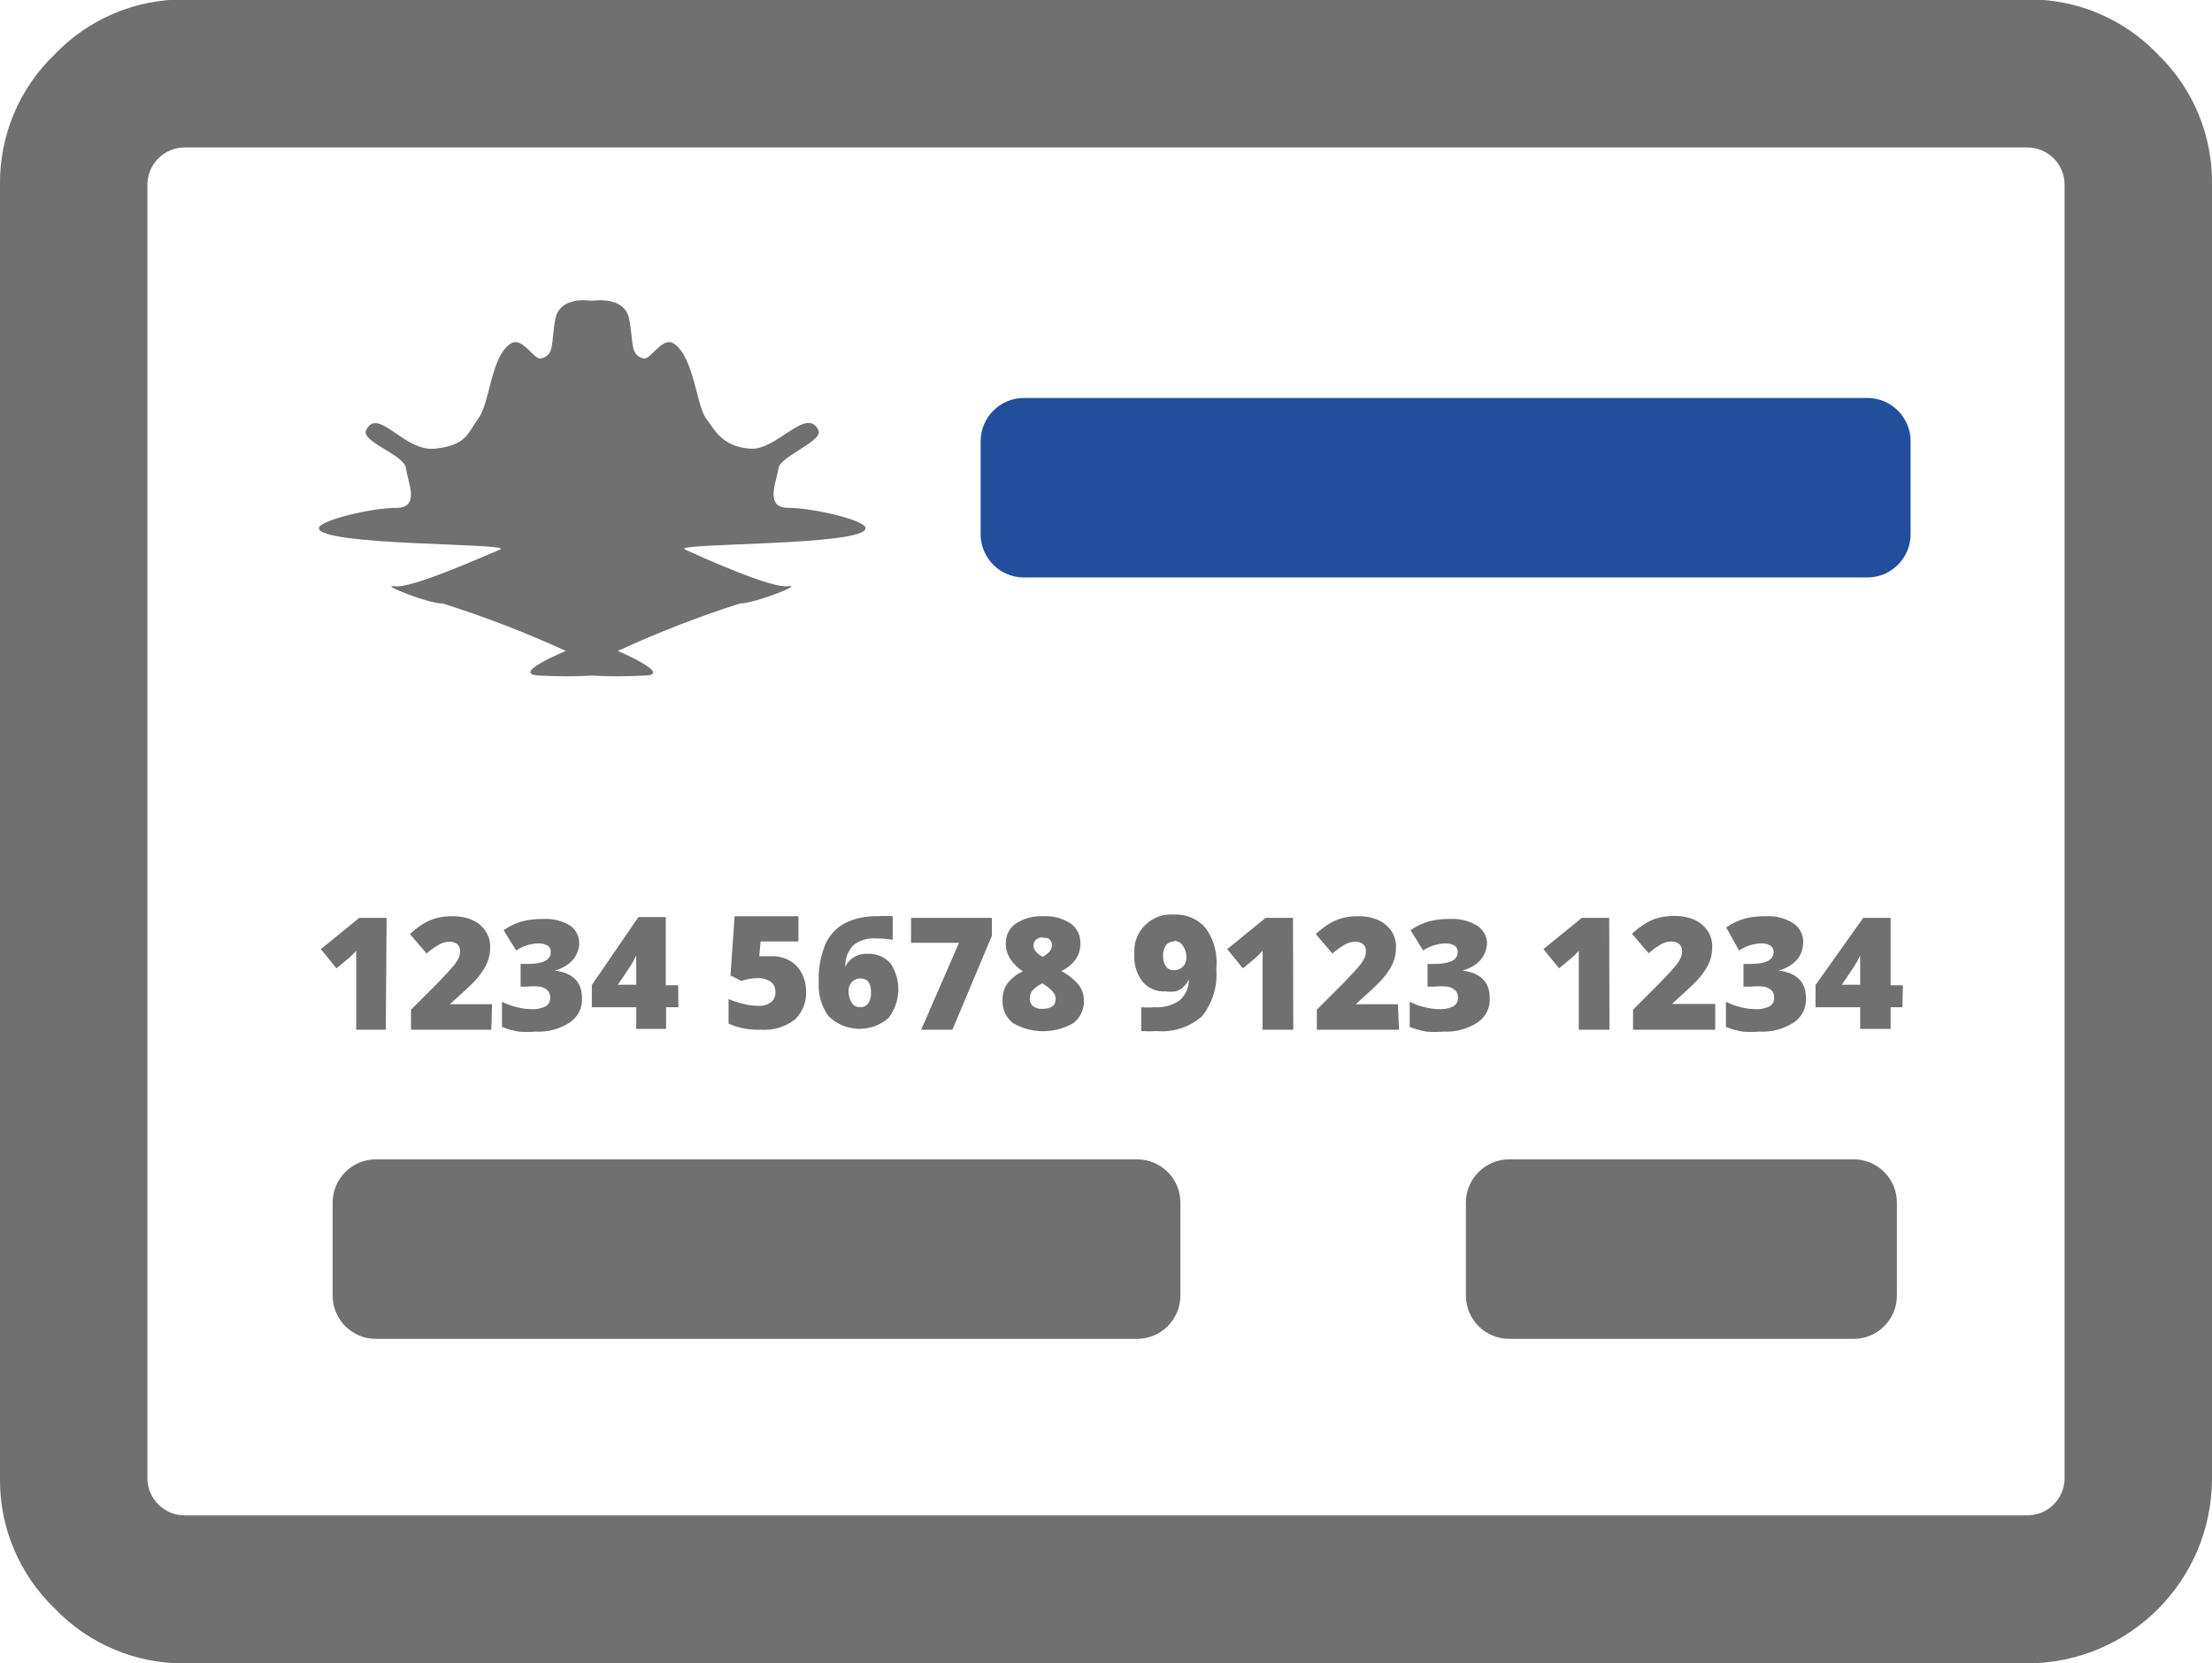
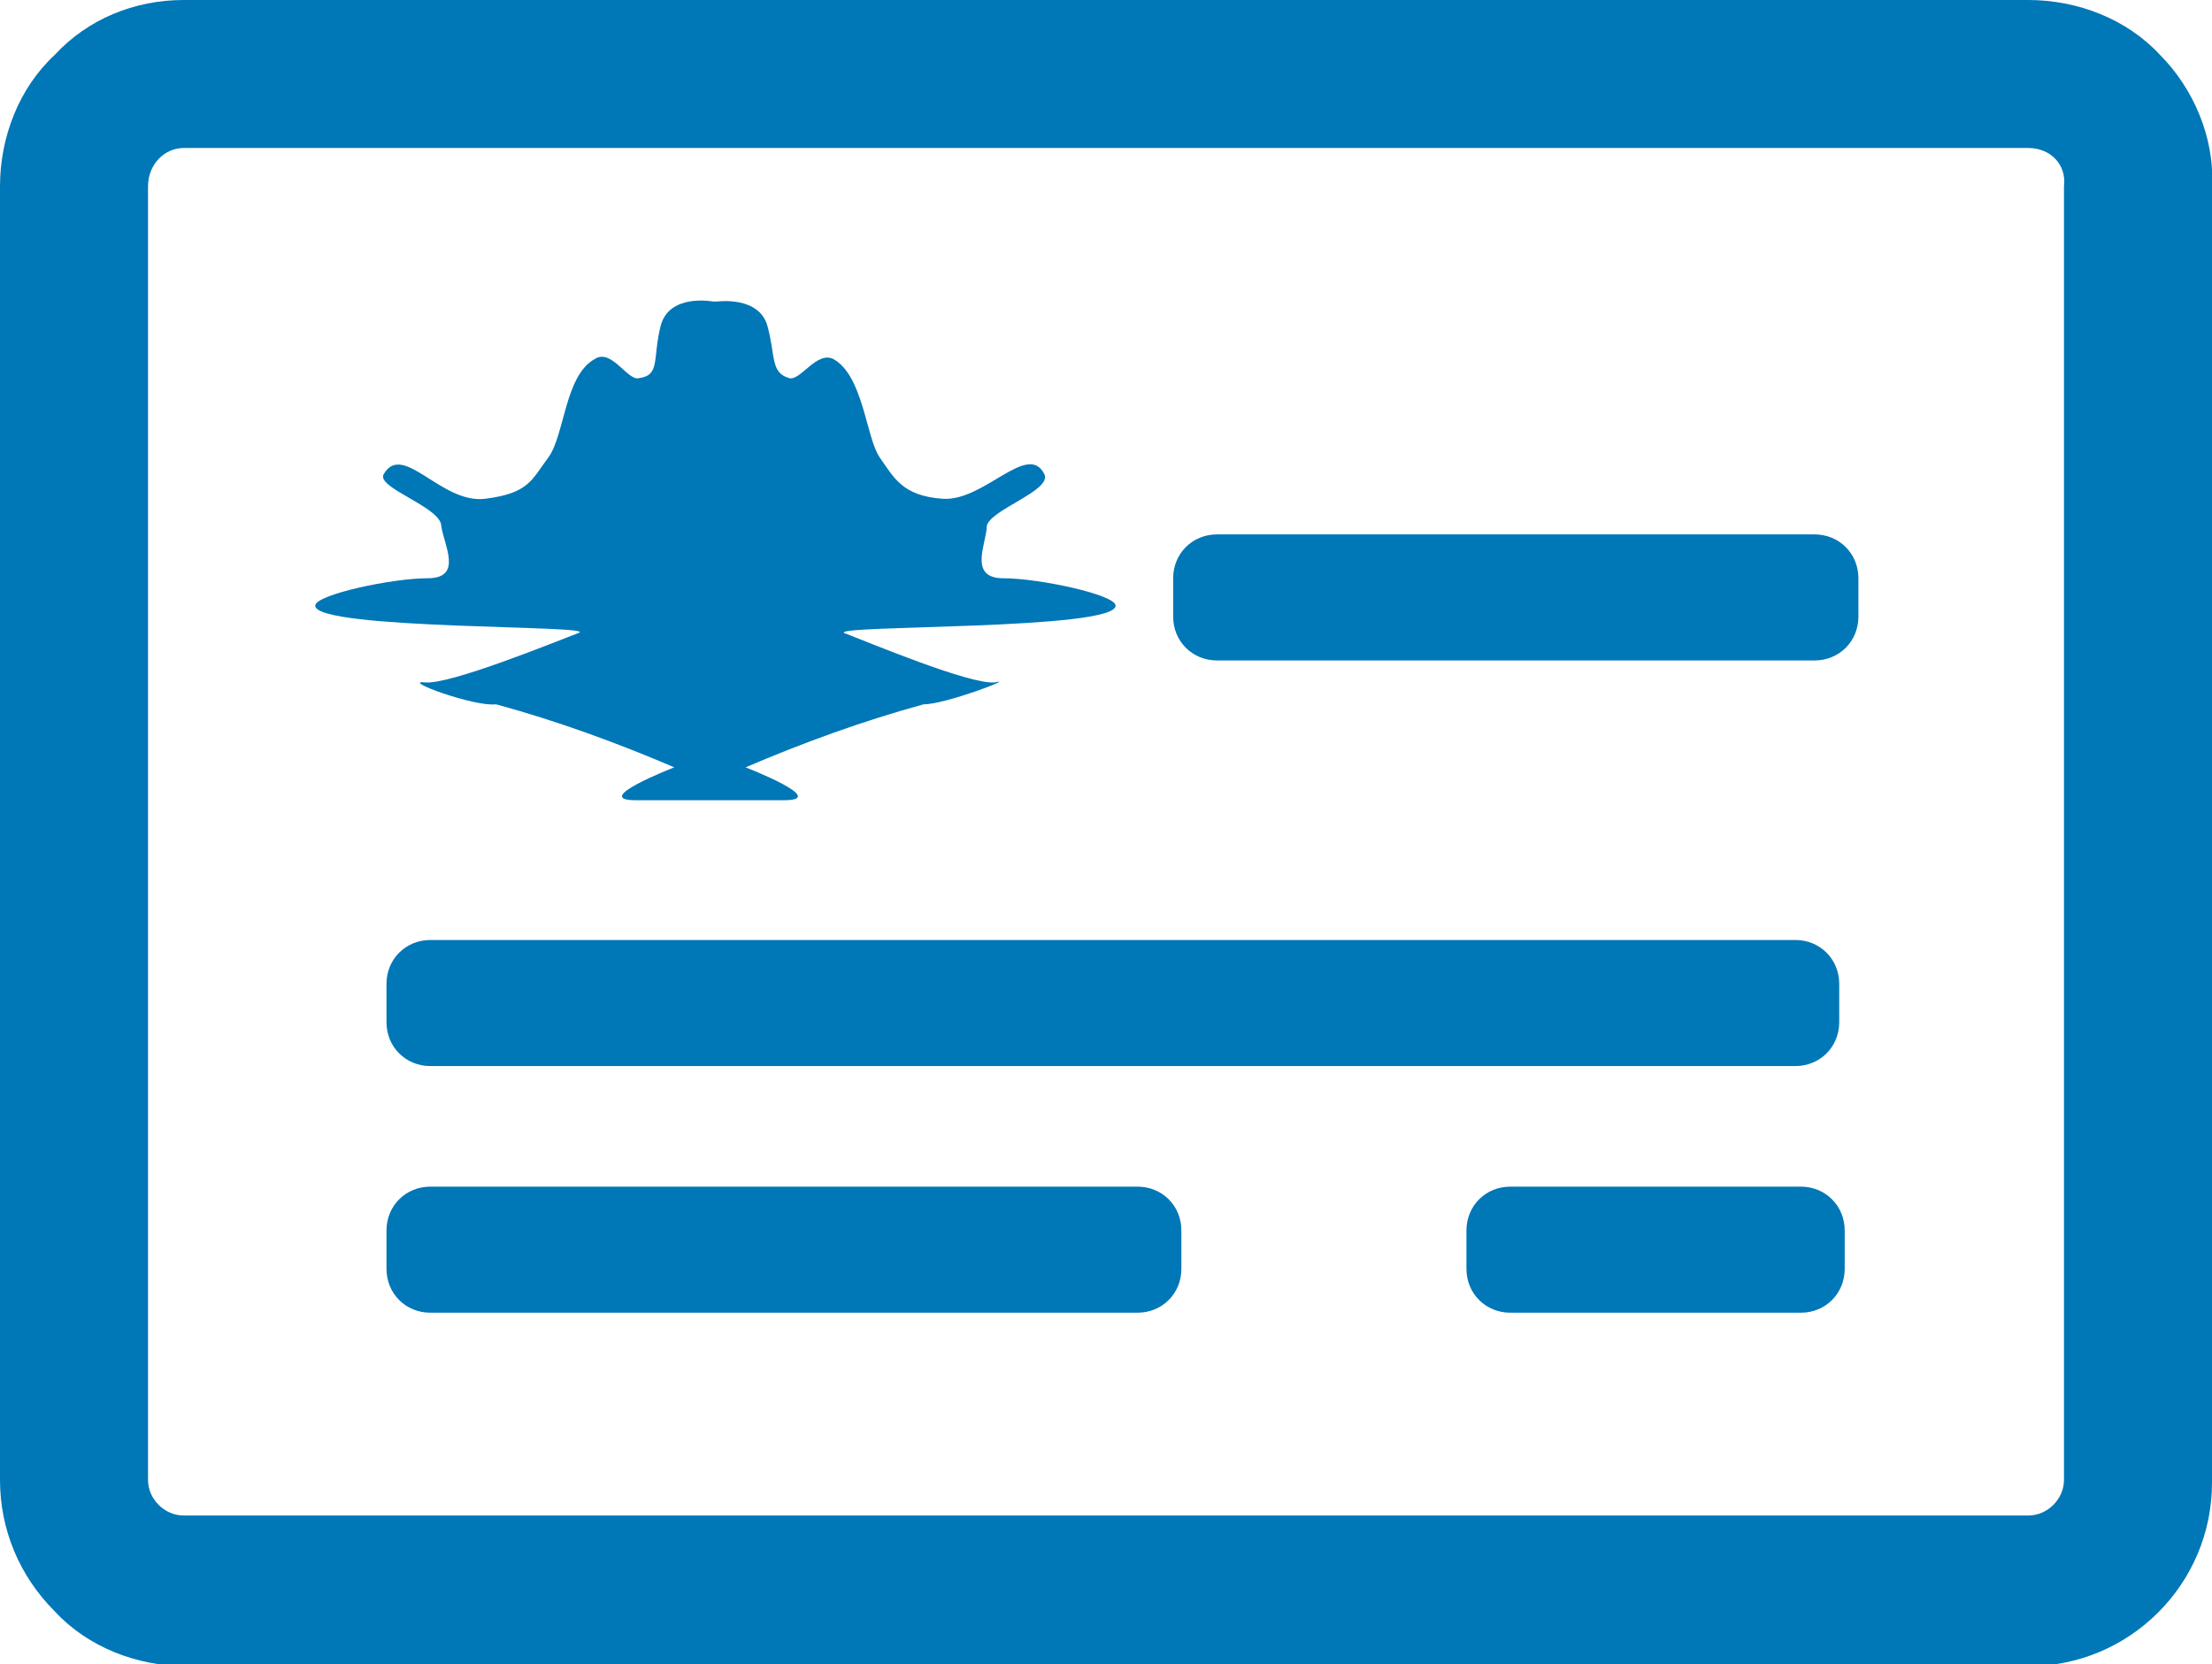
- <svg xmlns="http://www.w3.org/2000/svg" id="Layer_1" data-name="Layer 1" viewBox="0 0 80.73 60.67">
-   <defs>
-     <style>.cls-1{fill:#224f9c;}.cls-2{fill:#707070;}</style>
-   </defs>
-   <rect class="cls-1" x="35.79" y="14.52" width="33.94" height="6.55" rx="1.58" ry="1.58" />
-   <rect class="cls-2" x="12.14" y="42.3" width="30.94" height="6.55" rx="1.58" ry="1.58" />
-   <rect class="cls-2" x="53.5" y="42.3" width="15.73" height="6.55" rx="1.58" ry="1.58" />
-   <path class="cls-2" d="M78.75,6.23a6.47,6.47,0,0,0-4.75-2H6.73A6.48,6.48,0,0,0,2,6.23,6.48,6.48,0,0,0,0,11V58.19a6.48,6.48,0,0,0,2,4.75,6.48,6.48,0,0,0,4.75,2H74a6.75,6.75,0,0,0,6.73-6.73V11A6.48,6.48,0,0,0,78.75,6.23Zm-3.4,52A1.36,1.36,0,0,1,74,59.54H6.73a1.36,1.36,0,0,1-1.35-1.35V11A1.36,1.36,0,0,1,6.73,9.63H74A1.36,1.36,0,0,1,75.35,11Z" transform="translate(0 -4.25)" />
-   <path class="cls-2" d="M31.59,23.52c0-.29-1.92-.74-2.82-.74s-.41-1-.36-1.44,1.65-1,1.46-1.39c-.43-.9-1.52.76-2.51.67s-1.25-.63-1.6-1.12-.44-2.25-1.18-2.72c-.41-.26-.84.61-1.09.55-.51-.12-.36-.61-.53-1.45s-1.29-.66-1.29-.66h-.11s-1.12-.19-1.29.66,0,1.33-.53,1.45c-.25.06-.68-.81-1.09-.55-.74.46-.75,2.11-1.18,2.72s-.47,1-1.6,1.12-2.08-1.56-2.51-.67c-.2.41,1.41.9,1.46,1.39s.54,1.44-.36,1.44-2.82.46-2.82.74c0,.66,7.19.54,6.61.78S15,25.74,14.4,25.64s1.23.64,1.76.63A38.45,38.45,0,0,1,20.65,28s-2.12.87-.93.9a17.31,17.31,0,0,0,1.88,0,17.31,17.31,0,0,0,1.88,0c1.18,0-.93-.9-.93-.9A38.45,38.45,0,0,1,27,26.27c.53,0,2.37-.72,1.76-.63S25.55,24.55,25,24.3,31.6,24.18,31.59,23.52Z" transform="translate(0 -4.25)" />
-   <path class="cls-2" d="M14.08,41.82H13V39.66q0-.39,0-.72a2.39,2.39,0,0,1-.26.26l-.46.38-.57-.7,1.4-1.14h1Z" transform="translate(0 -4.25)" />
-   <path class="cls-2" d="M17.93,41.82H15v-.73l1-1q.43-.45.56-.61a1.36,1.36,0,0,0,.18-.28.6.6,0,0,0,.05-.25.32.32,0,0,0-.1-.25.42.42,0,0,0-.29-.09.8.8,0,0,0-.39.11,2.83,2.83,0,0,0-.44.32l-.61-.71a3.21,3.21,0,0,1,.53-.4,1.85,1.85,0,0,1,.47-.19,2.3,2.3,0,0,1,.57-.06,1.71,1.71,0,0,1,.71.14,1.12,1.12,0,0,1,.48.4,1,1,0,0,1,.17.58,1.6,1.6,0,0,1-.06.44,1.58,1.58,0,0,1-.19.4,2.78,2.78,0,0,1-.33.42q-.21.22-.89.83v0h1.54Z" transform="translate(0 -4.25)" />
-   <path class="cls-2" d="M21.14,38.62a1,1,0,0,1-.23.65,1.33,1.33,0,0,1-.67.39v0q1,.13,1,1a1,1,0,0,1-.45.9,2.1,2.1,0,0,1-1.25.33,3.68,3.68,0,0,1-.61,0,3.2,3.2,0,0,1-.61-.17v-.92a2.37,2.37,0,0,0,.55.2,2.2,2.2,0,0,0,.51.07,1.05,1.05,0,0,0,.53-.1.35.35,0,0,0,.17-.32.36.36,0,0,0-.09-.26.56.56,0,0,0-.28-.14,2.17,2.17,0,0,0-.5,0H19v-.83h.26q.84,0,.84-.43a.26.26,0,0,0-.12-.24.62.62,0,0,0-.33-.08,1.53,1.53,0,0,0-.81.26l-.46-.74a2.23,2.23,0,0,1,.66-.32,2.9,2.9,0,0,1,.78-.09,1.71,1.71,0,0,1,1,.25A.8.8,0,0,1,21.14,38.62Z" transform="translate(0 -4.25)" />
-   <path class="cls-2" d="M24.76,41h-.45v.79H23.22V41H21.6v-.81l1.7-2.48h1V40.2h.45Zm-1.54-.82v-.47c0-.09,0-.21,0-.36a2.27,2.27,0,0,1,0-.24h0a3,3,0,0,1-.22.4l-.45.67Z" transform="translate(0 -4.25)" />
-   <path class="cls-2" d="M28.19,39.14a1.24,1.24,0,0,1,.63.16,1.12,1.12,0,0,1,.44.46,1.46,1.46,0,0,1,.16.69,1.33,1.33,0,0,1-.41,1,1.83,1.83,0,0,1-1.25.37,2.67,2.67,0,0,1-1.17-.22v-.9a2.92,2.92,0,0,0,.55.18,2.32,2.32,0,0,0,.53.07.75.75,0,0,0,.47-.13.46.46,0,0,0,.16-.38.44.44,0,0,0-.17-.37.82.82,0,0,0-.51-.13,1.83,1.83,0,0,0-.56.1l-.4-.2.15-2.16h2.33v.92H27.76l-.05.54.31,0Z" transform="translate(0 -4.25)" />
-   <path class="cls-2" d="M29.88,40.09a3.33,3.33,0,0,1,.24-1.38,1.62,1.62,0,0,1,.72-.78A2.49,2.49,0,0,1,32,37.68a4.18,4.18,0,0,1,.58,0v.86a3.25,3.25,0,0,0-.61-.05,1.2,1.2,0,0,0-.82.24,1.09,1.09,0,0,0-.3.79h0a.85.85,0,0,1,.81-.47,1.05,1.05,0,0,1,.84.35,1.7,1.7,0,0,1-.08,2,1.62,1.62,0,0,1-2.19-.08A1.94,1.94,0,0,1,29.88,40.09Zm1.51.91a.35.35,0,0,0,.29-.13.66.66,0,0,0,.11-.42q0-.5-.39-.5a.4.4,0,0,0-.31.13.44.44,0,0,0-.12.31.77.77,0,0,0,.11.44A.35.35,0,0,0,31.39,41Z" transform="translate(0 -4.25)" />
-   <path class="cls-2" d="M33.62,41.82,35,38.65H33.25v-.91H36.2v.65l-1.44,3.43Z" transform="translate(0 -4.25)" />
-   <path class="cls-2" d="M38.07,37.68a1.69,1.69,0,0,1,1,.26.86.86,0,0,1,.36.74,1,1,0,0,1-.17.57,1.36,1.36,0,0,1-.53.43,2,2,0,0,1,.64.51.93.93,0,0,1,.19.55,1,1,0,0,1-.39.84,2.2,2.2,0,0,1-2.2,0,1,1,0,0,1-.38-.84,1,1,0,0,1,.17-.6,1.49,1.49,0,0,1,.57-.45,1.52,1.52,0,0,1-.47-.47,1,1,0,0,1-.15-.55.85.85,0,0,1,.37-.73A1.71,1.71,0,0,1,38.07,37.68Zm-.49,3a.35.35,0,0,0,.12.28.51.51,0,0,0,.34.1q.49,0,.49-.36a.43.43,0,0,0-.11-.27,1.48,1.48,0,0,0-.38-.3,1.13,1.13,0,0,0-.36.26A.43.43,0,0,0,37.59,40.7Zm.48-2.23a.36.36,0,0,0-.24.08.27.27,0,0,0-.1.21q0,.24.33.42a.94.94,0,0,0,.27-.21.34.34,0,0,0,.07-.22.27.27,0,0,0-.1-.22A.36.36,0,0,0,38.07,38.47Z" transform="translate(0 -4.25)" />
-   <path class="cls-2" d="M44.39,39.6a2.44,2.44,0,0,1-.52,1.73,2.21,2.21,0,0,1-1.65.54,4.34,4.34,0,0,1-.57,0V41a2.62,2.62,0,0,0,.48,0,1.48,1.48,0,0,0,.91-.24,1,1,0,0,0,.35-.77h0a1,1,0,0,1-.22.29.73.73,0,0,1-.26.14,1.31,1.31,0,0,1-.38,0,1,1,0,0,1-.83-.35,1.47,1.47,0,0,1-.3-1,1.34,1.34,0,0,1,1.45-1.45,1.42,1.42,0,0,1,1.16.5A2.16,2.16,0,0,1,44.39,39.6Zm-1.54-1a.37.37,0,0,0-.29.13.63.63,0,0,0-.11.42.61.61,0,0,0,.1.36.34.34,0,0,0,.3.14.44.44,0,0,0,.32-.13.43.43,0,0,0,.13-.32.74.74,0,0,0-.12-.43A.37.37,0,0,0,42.85,38.58Z" transform="translate(0 -4.25)" />
-   <path class="cls-2" d="M47.2,41.82H46.08V39.66q0-.39,0-.72a2.39,2.39,0,0,1-.26.26l-.46.38-.57-.7,1.4-1.14h1Z" transform="translate(0 -4.25)" />
-   <path class="cls-2" d="M51.06,41.82h-3v-.73l1-1q.43-.45.56-.61a1.36,1.36,0,0,0,.18-.28.6.6,0,0,0,.05-.25.32.32,0,0,0-.1-.25.42.42,0,0,0-.29-.09.8.8,0,0,0-.39.11,2.83,2.83,0,0,0-.44.32l-.61-.71a3.21,3.21,0,0,1,.53-.4,1.85,1.85,0,0,1,.47-.19,2.3,2.3,0,0,1,.57-.06,1.71,1.71,0,0,1,.71.14,1.12,1.12,0,0,1,.48.4,1,1,0,0,1,.17.58,1.6,1.6,0,0,1-.06.44,1.58,1.58,0,0,1-.19.4,2.78,2.78,0,0,1-.33.42q-.21.22-.89.83v0h1.54Z" transform="translate(0 -4.25)" />
-   <path class="cls-2" d="M54.27,38.62a1,1,0,0,1-.23.65,1.33,1.33,0,0,1-.67.39v0q1,.13,1,1a1,1,0,0,1-.45.9,2.1,2.1,0,0,1-1.25.33,3.68,3.68,0,0,1-.61,0,3.2,3.2,0,0,1-.61-.17v-.92a2.37,2.37,0,0,0,.55.2,2.2,2.2,0,0,0,.51.07,1.05,1.05,0,0,0,.53-.1.35.35,0,0,0,.17-.32.36.36,0,0,0-.09-.26.56.56,0,0,0-.28-.14,2.17,2.17,0,0,0-.5,0H52.1v-.83h.26q.84,0,.84-.43a.26.26,0,0,0-.12-.24.62.62,0,0,0-.33-.08,1.53,1.53,0,0,0-.81.26l-.46-.74a2.23,2.23,0,0,1,.66-.32,2.9,2.9,0,0,1,.78-.09,1.71,1.71,0,0,1,1,.25A.8.8,0,0,1,54.27,38.62Z" transform="translate(0 -4.25)" />
-   <path class="cls-2" d="M58.74,41.82H57.62V39.66q0-.39,0-.72a2.39,2.39,0,0,1-.26.26l-.46.38-.57-.7,1.4-1.14h1Z" transform="translate(0 -4.25)" />
-   <path class="cls-2" d="M62.6,41.82h-3v-.73l1-1q.43-.45.56-.61a1.36,1.36,0,0,0,.18-.28.6.6,0,0,0,.05-.25.32.32,0,0,0-.1-.25A.42.42,0,0,0,61,38.6a.8.8,0,0,0-.39.11,2.83,2.83,0,0,0-.44.32l-.61-.71a3.21,3.21,0,0,1,.53-.4,1.85,1.85,0,0,1,.47-.19,2.3,2.3,0,0,1,.57-.06,1.71,1.71,0,0,1,.71.14,1.12,1.12,0,0,1,.48.4,1,1,0,0,1,.17.58,1.6,1.6,0,0,1-.06.44,1.58,1.58,0,0,1-.19.4,2.78,2.78,0,0,1-.33.42q-.21.22-.89.83v0H62.6Z" transform="translate(0 -4.25)" />
-   <path class="cls-2" d="M65.81,38.62a1,1,0,0,1-.23.65,1.33,1.33,0,0,1-.67.39v0q1,.13,1,1a1,1,0,0,1-.45.9,2.1,2.1,0,0,1-1.25.33,3.68,3.68,0,0,1-.61,0,3.2,3.2,0,0,1-.61-.17v-.92a2.37,2.37,0,0,0,.55.2,2.2,2.2,0,0,0,.51.07,1.05,1.05,0,0,0,.53-.1.35.35,0,0,0,.17-.32.36.36,0,0,0-.09-.26.56.56,0,0,0-.28-.14,2.17,2.17,0,0,0-.5,0h-.25v-.83h.26q.84,0,.84-.43a.26.26,0,0,0-.12-.24.62.62,0,0,0-.33-.08,1.53,1.53,0,0,0-.81.26L63,38.09a2.23,2.23,0,0,1,.66-.32,2.9,2.9,0,0,1,.78-.09,1.71,1.71,0,0,1,1,.25A.8.8,0,0,1,65.81,38.62Z" transform="translate(0 -4.25)" />
-   <path class="cls-2" d="M69.43,41H69v.79H67.89V41H66.26v-.81L68,37.74h1V40.2h.45Zm-1.54-.82v-.47c0-.09,0-.21,0-.36a2.27,2.27,0,0,1,0-.24h0a3,3,0,0,1-.22.4l-.45.67Z" transform="translate(0 -4.25)" />
+ <svg xmlns="http://www.w3.org/2000/svg" version="1.1" id="Layer_1" x="0px" y="0px" viewBox="0 0 80.7 60.7" style="enable-background:new 0 0 80.7 60.7;" xml:space="preserve">
+   <style type="text/css">
+ 	.st0{fill:#0077B7;}
+ </style>
+   <path class="st0" d="M44.4,19.5h21.8c0.9,0,1.6,0.7,1.6,1.6v1.4c0,0.9-0.7,1.6-1.6,1.6H44.4c-0.9,0-1.6-0.7-1.6-1.6v-1.4  C42.8,20.2,43.5,19.5,44.4,19.5z" />
+   <path class="st0" d="M15.7,43.3h25.8c0.9,0,1.6,0.7,1.6,1.6v1.4c0,0.9-0.7,1.6-1.6,1.6H15.7c-0.9,0-1.6-0.7-1.6-1.6v-1.4  C14.1,44,14.8,43.3,15.7,43.3z" />
+   <path class="st0" d="M55.1,43.3h10.6c0.9,0,1.6,0.7,1.6,1.6v1.4c0,0.9-0.7,1.6-1.6,1.6H55.1c-0.9,0-1.6-0.7-1.6-1.6v-1.4  C53.5,44,54.2,43.3,55.1,43.3z" />
+   <path class="st0" d="M78.8,2c-1.2-1.3-3-2-4.8-2H6.7C4.9,0,3.2,0.7,2,2C0.7,3.2,0,5,0,6.8v47.2c0,1.8,0.7,3.5,2,4.8  c1.2,1.3,3,2,4.8,2H74c3.7,0,6.7-3,6.7-6.7V6.8C80.8,5,80,3.2,78.8,2z M75.3,54c0,0.7-0.6,1.3-1.3,1.3H6.7c-0.7,0-1.3-0.6-1.3-1.3  V6.8C5.4,6,6,5.4,6.7,5.4c0,0,0,0,0,0H74c0.8,0,1.4,0.6,1.3,1.4c0,0,0,0,0,0V54z" />
+   <path class="st0" d="M40.7,22.1c0-0.4-2.8-1-4.1-1S36,19.8,36,19.2c0.1-0.6,2.4-1.3,2.1-1.9c-0.6-1.2-2.2,1-3.7,0.9  s-1.8-0.8-2.3-1.5c-0.5-0.7-0.6-3-1.7-3.6c-0.6-0.3-1.2,0.8-1.6,0.7c-0.7-0.2-0.5-0.8-0.8-1.9S26.2,11,26.2,11h-0.2  c0,0-1.6-0.3-1.9,0.9s0,1.8-0.8,1.9c-0.4,0.1-1-1.1-1.6-0.7c-1.1,0.6-1.1,2.8-1.7,3.6c-0.6,0.8-0.7,1.3-2.3,1.5s-3-2.1-3.7-0.9  c-0.3,0.5,2.1,1.2,2.1,1.9c0.1,0.7,0.8,1.9-0.5,1.9s-4.1,0.6-4.1,1c0,0.9,10.5,0.7,9.6,1c-0.8,0.3-4.7,1.9-5.6,1.8  c-0.9-0.1,1.8,0.9,2.6,0.8c2.2,0.6,4.4,1.4,6.5,2.3c0,0-3.1,1.2-1.4,1.2c0.9,0,1.8,0,2.7,0c0.9,0,1.8,0,2.7,0c1.7,0-1.4-1.2-1.4-1.2  c2.1-0.9,4.3-1.7,6.5-2.3c0.8,0,3.4-1,2.6-0.8c-0.9,0.1-4.7-1.5-5.5-1.8C30.3,22.8,40.7,23,40.7,22.1z" />
+   <path class="st0" d="M15.7,34.3h49.8c0.9,0,1.6,0.7,1.6,1.6v1.4c0,0.9-0.7,1.6-1.6,1.6H15.7c-0.9,0-1.6-0.7-1.6-1.6v-1.4  C14.1,35,14.8,34.3,15.7,34.3z" />
</svg>
